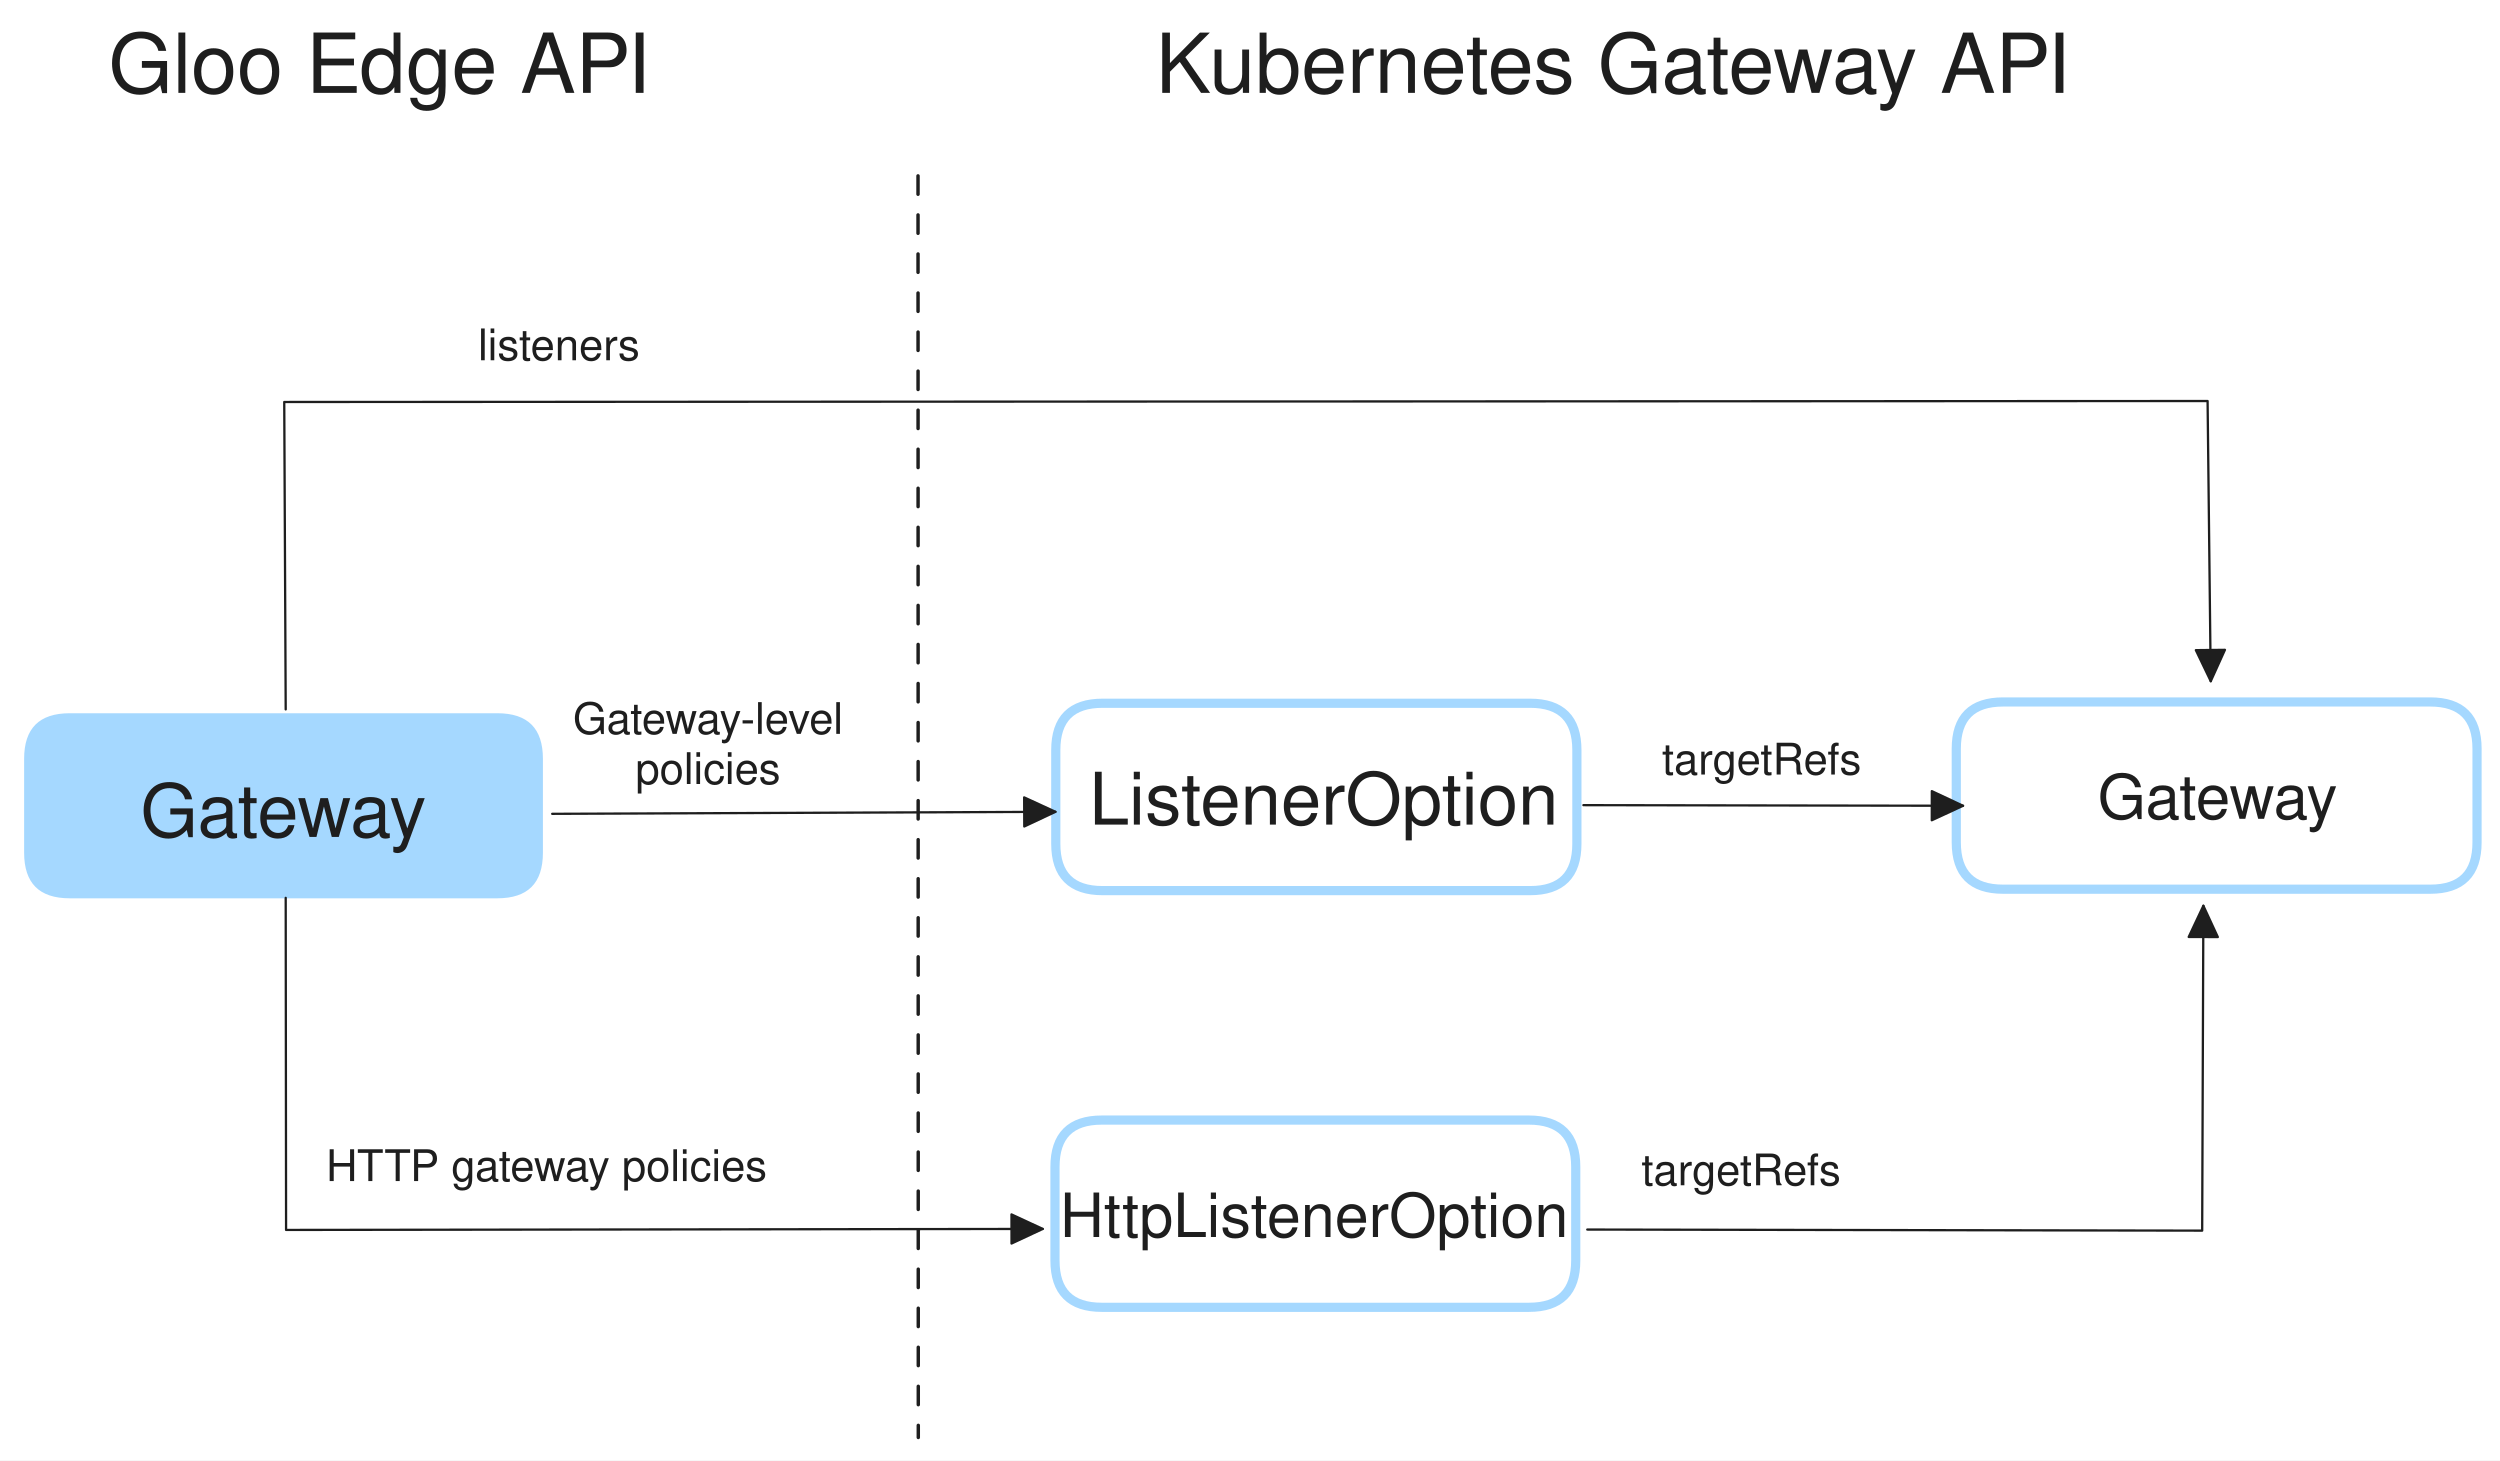
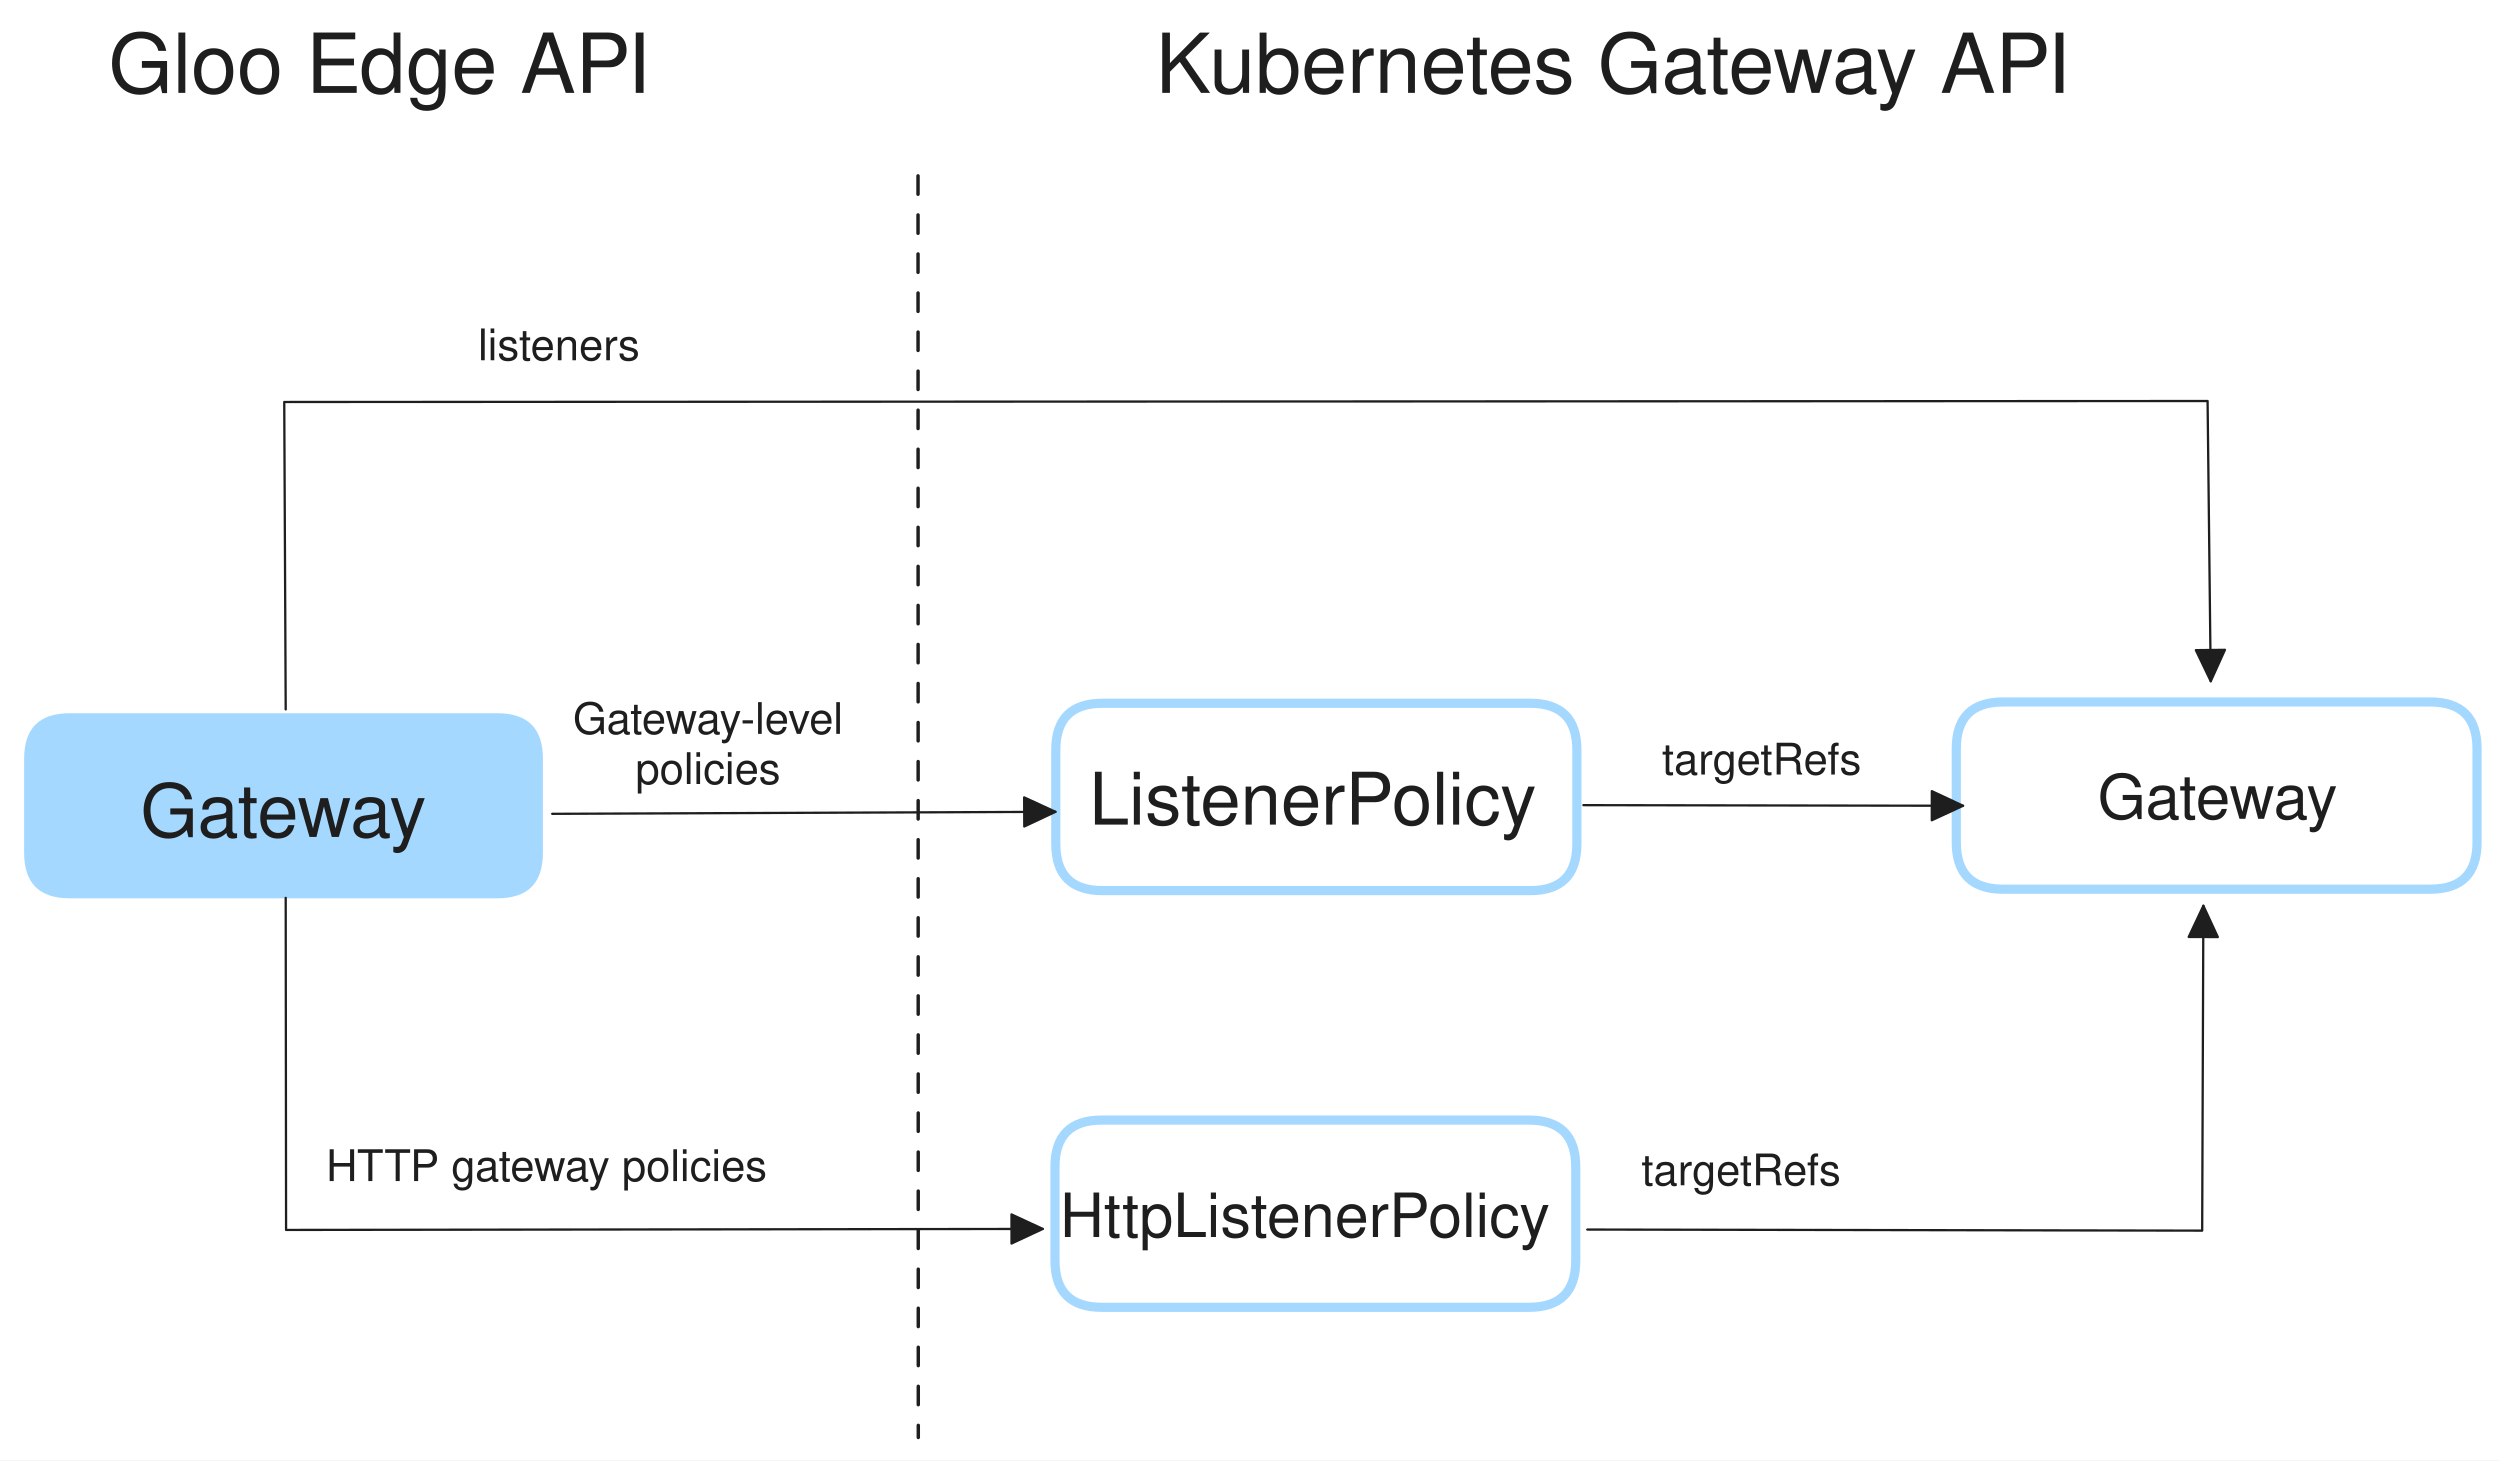
<svg xmlns="http://www.w3.org/2000/svg" version="1.1" viewBox="0 0 1088.458 635.851" width="1088.458" height="635.851">
  <defs>
    <style class="style-fonts">
      
    </style>
  </defs>
  <rect x="0" y="0" width="1088.458" height="635.851" fill="#ffffff" />
  <g stroke-linecap="round" transform="translate(10 310.0305) rotate(0 113.4405 40.78819)">
    <path d="M20.39 0 C88.11 0, 155.82 0, 206.49 0 C220.08 0, 226.88 6.8, 226.88 20.39 C226.88 35.56, 226.88 50.72, 226.88 61.18 C226.88 74.78, 220.08 81.58, 206.49 81.58 C136.12 81.58, 65.75 81.58, 20.39 81.58 C6.8 81.58, 0 74.78, 0 61.18 C0 49.46, 0 37.73, 0 20.39 C0 6.8, 6.8 0, 20.39 0" stroke="none" stroke-width="0" fill="#a5d8ff" />
    <path d="M20.39 0 C93.26 0, 166.13 0, 206.49 0 M20.39 0 C84.29 0, 148.19 0, 206.49 0 M206.49 0 C220.08 0, 226.88 6.8, 226.88 20.39 M206.49 0 C220.08 0, 226.88 6.8, 226.88 20.39 M226.88 20.39 C226.88 33.74, 226.88 47.08, 226.88 61.18 M226.88 20.39 C226.88 31.71, 226.88 43.03, 226.88 61.18 M226.88 61.18 C226.88 74.78, 220.08 81.58, 206.49 81.58 M226.88 61.18 C226.88 74.78, 220.08 81.58, 206.49 81.58 M206.49 81.58 C164.02 81.58, 121.56 81.58, 20.39 81.58 M206.49 81.58 C159.59 81.58, 112.69 81.58, 20.39 81.58 M20.39 81.58 C6.8 81.58, 0 74.78, 0 61.18 M20.39 81.58 C6.8 81.58, 0 74.78, 0 61.18 M0 61.18 C0 46.75, 0 32.32, 0 20.39 M0 61.18 C0 45.88, 0 30.57, 0 20.39 M0 20.39 C0 6.8, 6.8 0, 20.39 0 M0 20.39 C0 6.8, 6.8 0, 20.39 0" stroke="#ffffff" stroke-width="1" fill="none" />
  </g>
  <g transform="translate(61.1065 337.1547) rotate(0 64.14475 18.52376)">
    <text x="0" y="27.222" font-family="Helvetica, Segoe UI Emoji" font-size="32.215px" fill="#1e1e1e" text-anchor="start" style="white-space: pre;" direction="ltr" dominant-baseline="alphabetic">Gateway</text>
  </g>
  <g stroke-linecap="round" transform="translate(459.3203 487.6607) rotate(0 113.3636 40.76052)">
    <path d="M20.38 0 C92.52 0, 164.67 0, 206.35 0 C219.93 0, 226.73 6.79, 226.73 20.38 C226.73 28.83, 226.73 37.28, 226.73 61.14 C226.73 74.73, 219.93 81.52, 206.35 81.52 C149.31 81.52, 92.26 81.52, 20.38 81.52 C6.79 81.52, 0 74.73, 0 61.14 C0 45.81, 0 30.48, 0 20.38 C0 6.79, 6.79 0, 20.38 0" stroke="none" stroke-width="0" fill="#ffffff" />
    <path d="M20.38 0 C90.52 0, 160.65 0, 206.35 0 M20.38 0 C83.01 0, 145.65 0, 206.35 0 M206.35 0 C219.93 0, 226.73 6.79, 226.73 20.38 M206.35 0 C219.93 0, 226.73 6.79, 226.73 20.38 M226.73 20.38 C226.73 31.18, 226.73 41.97, 226.73 61.14 M226.73 20.38 C226.73 31.32, 226.73 42.26, 226.73 61.14 M226.73 61.14 C226.73 74.73, 219.93 81.52, 206.35 81.52 M226.73 61.14 C226.73 74.73, 219.93 81.52, 206.35 81.52 M206.35 81.52 C168.28 81.52, 130.21 81.52, 20.38 81.52 M206.35 81.52 C137.09 81.52, 67.84 81.52, 20.38 81.52 M20.38 81.52 C6.79 81.52, 0 74.73, 0 61.14 M20.38 81.52 C6.79 81.52, 0 74.73, 0 61.14 M0 61.14 C0 48.13, 0 35.12, 0 20.38 M0 61.14 C0 51.84, 0 42.55, 0 20.38 M0 20.38 C0 6.79, 6.79 0, 20.38 0 M0 20.38 C0 6.79, 6.79 0, 20.38 0" stroke="#a5d8ff" stroke-width="4" fill="none" />
  </g>
  <g transform="translate(461.449 516.1064) rotate(0 110.9973 15.28531)">
-     <text x="0" y="22.463" font-family="Helvetica, Segoe UI Emoji" font-size="26.583px" fill="#1e1e1e" text-anchor="start" style="white-space: pre;" direction="ltr" dominant-baseline="alphabetic">HttpListenerOption</text>
+     <text x="0" y="22.463" font-family="Helvetica, Segoe UI Emoji" font-size="26.583px" fill="#1e1e1e" text-anchor="start" style="white-space: pre;" direction="ltr" dominant-baseline="alphabetic">HttpListenerPolicy</text>
  </g>
  <g stroke-linecap="round">
    <g transform="translate(691.0724 535.3261) rotate(0 134.1187 -70.25017)">
      <path d="M0 0 C78.88 0.14, 157.76 0.27, 267.72 0.47 M0 0 C79.22 0.14, 158.45 0.28, 267.72 0.47 M267.72 0.47 C267.89 -45.8, 268.06 -92.07, 268.24 -140.97 M267.72 0.47 C267.86 -38.78, 268.01 -78.02, 268.24 -140.97" stroke="#1e1e1e" stroke-width="1" fill="none" />
    </g>
    <g transform="translate(691.0724 535.3261) rotate(0 134.1187 -70.25017)">
      <path d="M268.24 -140.97 L274.53 -127.35 L261.85 -127.39 L268.24 -140.97" stroke="none" stroke-width="0" fill="#1e1e1e" fill-rule="evenodd" />
      <path d="M268.24 -140.97 C270.09 -136.95, 271.94 -132.94, 274.53 -127.35 M268.24 -140.97 C270.1 -136.94, 271.96 -132.91, 274.53 -127.35 M274.53 -127.35 C270.38 -127.36, 266.23 -127.38, 261.85 -127.39 M274.53 -127.35 C271.01 -127.36, 267.49 -127.37, 261.85 -127.39 M261.85 -127.39 C263.82 -131.59, 265.8 -135.78, 268.24 -140.97 M261.85 -127.39 C264.12 -132.22, 266.39 -137.05, 268.24 -140.97 M268.24 -140.97 C268.24 -140.97, 268.24 -140.97, 268.24 -140.97 M268.24 -140.97 C268.24 -140.97, 268.24 -140.97, 268.24 -140.97" stroke="#1e1e1e" stroke-width="1" fill="none" />
    </g>
  </g>
  <mask />
  <g transform="translate(503.1786 10.01064) rotate(0 202.1133 20.7)">
    <text x="0" y="30.421" font-family="Helvetica, Segoe UI Emoji" font-size="36px" fill="#1e1e1e" text-anchor="start" style="white-space: pre;" direction="ltr" dominant-baseline="alphabetic">Kubernetes Gateway API</text>
  </g>
  <g transform="translate(47.2026 10) rotate(0 119.0742 20.7)">
    <text x="0" y="30.421" font-family="Helvetica, Segoe UI Emoji" font-size="36px" fill="#1e1e1e" text-anchor="start" style="white-space: pre;" direction="ltr" dominant-baseline="alphabetic">Gloo Edge API</text>
  </g>
  <g stroke-linecap="round" transform="translate(459.6686 306.181) rotate(0 113.4405 40.78819)">
    <path d="M20.39 0 C66.26 0, 112.12 0, 206.49 0 C220.08 0, 226.88 6.8, 226.88 20.39 C226.88 34.45, 226.88 48.51, 226.88 61.18 C226.88 74.78, 220.08 81.58, 206.49 81.58 C161.38 81.58, 116.27 81.58, 20.39 81.58 C6.8 81.58, 0 74.78, 0 61.18 C0 49.32, 0 37.46, 0 20.39 C0 6.8, 6.8 0, 20.39 0" stroke="none" stroke-width="0" fill="#ffffff" />
    <path d="M20.39 0 C67.39 0, 114.39 0, 206.49 0 M20.39 0 C88.43 0, 156.47 0, 206.49 0 M206.49 0 C220.08 0, 226.88 6.8, 226.88 20.39 M206.49 0 C220.08 0, 226.88 6.8, 226.88 20.39 M226.88 20.39 C226.88 33, 226.88 45.6, 226.88 61.18 M226.88 20.39 C226.88 34.91, 226.88 49.42, 226.88 61.18 M226.88 61.18 C226.88 74.78, 220.08 81.58, 206.49 81.58 M226.88 61.18 C226.88 74.78, 220.08 81.58, 206.49 81.58 M206.49 81.58 C148.13 81.58, 89.77 81.58, 20.39 81.58 M206.49 81.58 C135.06 81.58, 63.63 81.58, 20.39 81.58 M20.39 81.58 C6.8 81.58, 0 74.78, 0 61.18 M20.39 81.58 C6.8 81.58, 0 74.78, 0 61.18 M0 61.18 C0 48.97, 0 36.77, 0 20.39 M0 61.18 C0 51.82, 0 42.45, 0 20.39 M0 20.39 C0 6.8, 6.8 0, 20.39 0 M0 20.39 C0 6.8, 6.8 0, 20.39 0" stroke="#a5d8ff" stroke-width="4" fill="none" />
  </g>
  <g transform="translate(474.1841 332.3279) rotate(0 102.8337 18.15276)">
-     <text x="0" y="26.677" font-family="Helvetica, Segoe UI Emoji" font-size="31.57px" fill="#1e1e1e" text-anchor="start" style="white-space: pre;" direction="ltr" dominant-baseline="alphabetic">ListenerOption</text>
+     <text x="0" y="26.677" font-family="Helvetica, Segoe UI Emoji" font-size="31.57px" fill="#1e1e1e" text-anchor="start" style="white-space: pre;" direction="ltr" dominant-baseline="alphabetic">ListenerPolicy</text>
  </g>
  <g transform="translate(208.1478 140.8167) rotate(0 35.59164 10.9069)">
    <text x="0" y="16.029" font-family="Helvetica, Segoe UI Emoji" font-size="18.969px" fill="#1e1e1e" text-anchor="start" style="white-space: pre;" direction="ltr" dominant-baseline="alphabetic">listeners</text>
  </g>
  <g stroke-linecap="round">
    <g transform="translate(240.4195 354.3271) rotate(0 109.5476 -0.4398169)">
      <path d="M0 0 C71.68 -0.29, 143.35 -0.58, 219.1 -0.88 M0 0 C60.79 -0.24, 121.59 -0.49, 219.1 -0.88" stroke="#1e1e1e" stroke-width="1" fill="none" />
    </g>
    <g transform="translate(240.4195 354.3271) rotate(0 109.5476 -0.4398169)">
      <path d="M219.1 -0.88 L205.53 5.51 L205.48 -7.16 L219.1 -0.88" stroke="none" stroke-width="0" fill="#1e1e1e" fill-rule="evenodd" />
      <path d="M219.1 -0.88 C214.66 1.21, 210.22 3.3, 205.53 5.51 M219.1 -0.88 C215.33 0.89, 211.56 2.67, 205.53 5.51 M205.53 5.51 C205.51 1.6, 205.49 -2.32, 205.48 -7.16 M205.53 5.51 C205.51 1, 205.49 -3.51, 205.48 -7.16 M205.48 -7.16 C208.74 -5.66, 212 -4.15, 219.1 -0.88 M205.48 -7.16 C209.76 -5.19, 214.04 -3.21, 219.1 -0.88 M219.1 -0.88 C219.1 -0.88, 219.1 -0.88, 219.1 -0.88 M219.1 -0.88 C219.1 -0.88, 219.1 -0.88, 219.1 -0.88" stroke="#1e1e1e" stroke-width="1" fill="none" />
    </g>
  </g>
  <mask />
  <g transform="translate(248.1714 303.4937) rotate(0 60.06465 21.81381)">
    <text x="60.065" y="16.029" font-family="Helvetica, Segoe UI Emoji" font-size="18.969px" fill="#1e1e1e" text-anchor="middle" style="white-space: pre;" direction="ltr" dominant-baseline="alphabetic">Gateway-level</text>
    <text x="60.065" y="37.843" font-family="Helvetica, Segoe UI Emoji" font-size="18.969px" fill="#1e1e1e" text-anchor="middle" style="white-space: pre;" direction="ltr" dominant-baseline="alphabetic">policies</text>
  </g>
  <g stroke-linecap="round">
    <g transform="translate(124.3908 390.9121) rotate(0 164.7986 72.28764)">
      <path d="M0 0 C0.04 38.29, 0.08 76.59, 0.16 144.58 M0 0 C0.04 38.8, 0.09 77.6, 0.16 144.58 M0.16 144.58 C71.41 144.48, 142.66 144.39, 329.6 144.14 M0.16 144.58 C75.76 144.48, 151.36 144.38, 329.6 144.14" stroke="#1e1e1e" stroke-width="1" fill="none" />
    </g>
    <g transform="translate(124.3908 390.9121) rotate(0 164.7986 72.28764)">
      <path d="M329.6 144.14 L316.01 150.5 L315.99 137.82 L329.6 144.14" stroke="none" stroke-width="0" fill="#1e1e1e" fill-rule="evenodd" />
      <path d="M329.6 144.14 C326 145.83, 322.4 147.51, 316.01 150.5 M329.6 144.14 C325.95 145.85, 322.3 147.56, 316.01 150.5 M316.01 150.5 C316.01 147.76, 316 145.02, 315.99 137.82 M316.01 150.5 C316.01 147.59, 316 144.68, 315.99 137.82 M315.99 137.82 C319.18 139.3, 322.37 140.79, 329.6 144.14 M315.99 137.82 C321.19 140.23, 326.38 142.65, 329.6 144.14 M329.6 144.14 C329.6 144.14, 329.6 144.14, 329.6 144.14 M329.6 144.14 C329.6 144.14, 329.6 144.14, 329.6 144.14" stroke="#1e1e1e" stroke-width="1" fill="none" />
    </g>
  </g>
  <mask />
  <g transform="translate(141.9543 498.1749) rotate(0 97.34583 10.9069)">
    <text x="0" y="16.029" font-family="Helvetica, Segoe UI Emoji" font-size="18.969px" fill="#1e1e1e" text-anchor="start" style="white-space: pre;" direction="ltr" dominant-baseline="alphabetic">HTTP gateway policies</text>
  </g>
  <g stroke-linecap="round" transform="translate(851.7303 305.6222) rotate(0 113.3636 40.76052)">
    <path d="M20.38 0 C85.7 0, 151.03 0, 206.35 0 C219.93 0, 226.73 6.79, 226.73 20.38 C226.73 31.18, 226.73 41.98, 226.73 61.14 C226.73 74.73, 219.93 81.52, 206.35 81.52 C165.92 81.52, 125.49 81.52, 20.38 81.52 C6.79 81.52, 0 74.73, 0 61.14 C0 45.11, 0 29.08, 0 20.38 C0 6.79, 6.79 0, 20.38 0" stroke="none" stroke-width="0" fill="#ffffff" />
    <path d="M20.38 0 C60.6 0, 100.82 0, 206.35 0 M20.38 0 C63.06 0, 105.73 0, 206.35 0 M206.35 0 C219.93 0, 226.73 6.79, 226.73 20.38 M206.35 0 C219.93 0, 226.73 6.79, 226.73 20.38 M226.73 20.38 C226.73 31.6, 226.73 42.83, 226.73 61.14 M226.73 20.38 C226.73 33.39, 226.73 46.41, 226.73 61.14 M226.73 61.14 C226.73 74.73, 219.93 81.52, 206.35 81.52 M226.73 61.14 C226.73 74.73, 219.93 81.52, 206.35 81.52 M206.35 81.52 C162.44 81.52, 118.54 81.52, 20.38 81.52 M206.35 81.52 C154.07 81.52, 101.8 81.52, 20.38 81.52 M20.38 81.52 C6.79 81.52, 0 74.73, 0 61.14 M20.38 81.52 C6.79 81.52, 0 74.73, 0 61.14 M0 61.14 C0 45.66, 0 30.17, 0 20.38 M0 61.14 C0 47.09, 0 33.04, 0 20.38 M0 20.38 C0 6.79, 6.79 0, 20.38 0 M0 20.38 C0 6.79, 6.79 0, 20.38 0" stroke="#a5d8ff" stroke-width="4" fill="none" />
  </g>
  <g transform="translate(913.2647 333.6584) rotate(0 53.80911 15.53672)">
    <text x="0" y="22.833" font-family="Helvetica, Segoe UI Emoji" font-size="27.02px" fill="#1e1e1e" text-anchor="start" style="white-space: pre;" direction="ltr" dominant-baseline="alphabetic">Gateway</text>
  </g>
  <g transform="translate(714.3252 500.0254) rotate(0 43.73388 10.9069)">
    <text x="43.734" y="16.029" font-family="Helvetica, Segoe UI Emoji" font-size="18.969px" fill="#1e1e1e" text-anchor="middle" style="white-space: pre;" direction="ltr" dominant-baseline="alphabetic">targetRefs</text>
  </g>
  <g stroke-linecap="round">
    <g transform="translate(399.6896 76.57395) rotate(0 0.06067203 274.6383)">
      <path d="M0 0 C0.04 163.53, 0.07 327.05, 0.12 549.28" stroke="#1e1e1e" stroke-width="1.5" fill="none" stroke-dasharray="8 9" />
    </g>
  </g>
  <mask />
  <g stroke-linecap="round">
    <g transform="translate(124.3862 308.8571) rotate(0 418.7572 -67.13155)">
      <path d="M0 0 C-0.18 -37.64, -0.35 -75.28, -0.63 -133.84 M0 0 C-0.18 -38.74, -0.36 -77.47, -0.63 -133.84 M-0.63 -133.84 C296.93 -133.99, 594.48 -134.14, 836.76 -134.26 M-0.63 -133.84 C211.17 -133.94, 422.96 -134.05, 836.76 -134.26 M836.76 -134.26 C837.28 -87.83, 837.81 -41.4, 838.14 -12.27 M836.76 -134.26 C837.2 -95.66, 837.63 -57.05, 838.14 -12.27" stroke="#1e1e1e" stroke-width="1" fill="none" />
    </g>
    <g transform="translate(124.3862 308.8571) rotate(0 418.7572 -67.13155)">
      <path d="M838.14 -12.27 L831.65 -25.79 L844.32 -25.93 L838.14 -12.27" stroke="none" stroke-width="0" fill="#1e1e1e" fill-rule="evenodd" />
      <path d="M838.14 -12.27 C836.31 -16.07, 834.49 -19.87, 831.65 -25.79 M838.14 -12.27 C836.26 -16.18, 834.38 -20.09, 831.65 -25.79 M831.65 -25.79 C836.15 -25.84, 840.66 -25.89, 844.32 -25.93 M831.65 -25.79 C834.85 -25.82, 838.06 -25.86, 844.32 -25.93 M844.32 -25.93 C841.97 -20.73, 839.62 -15.53, 838.14 -12.27 M844.32 -25.93 C842.37 -21.61, 840.41 -17.28, 838.14 -12.27 M838.14 -12.27 C838.14 -12.27, 838.14 -12.27, 838.14 -12.27 M838.14 -12.27 C838.14 -12.27, 838.14 -12.27, 838.14 -12.27" stroke="#1e1e1e" stroke-width="1" fill="none" />
    </g>
  </g>
  <mask />
  <g transform="translate(723.2663 321.1803) rotate(0 43.73388 10.9069)">
    <text x="43.734" y="16.029" font-family="Helvetica, Segoe UI Emoji" font-size="18.969px" fill="#1e1e1e" text-anchor="middle" style="white-space: pre;" direction="ltr" dominant-baseline="alphabetic">targetRefs</text>
  </g>
  <g stroke-linecap="round">
    <g transform="translate(689.3932 350.5484) rotate(0 82.63855 0.1327749)">
      <path d="M0 0 C47.66 0.08, 95.32 0.15, 165.28 0.27 M0 0 C59.53 0.1, 119.06 0.19, 165.28 0.27" stroke="#1e1e1e" stroke-width="1" fill="none" />
    </g>
    <g transform="translate(689.3932 350.5484) rotate(0 82.63855 0.1327749)">
      <path d="M165.28 0.27 L151.67 6.58 L151.69 -6.1 L165.28 0.27" stroke="none" stroke-width="0" fill="#1e1e1e" fill-rule="evenodd" />
      <path d="M165.28 0.27 C161.35 2.09, 157.43 3.91, 151.67 6.58 M165.28 0.27 C160.38 2.54, 155.48 4.82, 151.67 6.58 M151.67 6.58 C151.68 2.73, 151.68 -1.13, 151.69 -6.1 M151.67 6.58 C151.68 2.89, 151.68 -0.8, 151.69 -6.1 M151.69 -6.1 C154.53 -4.77, 157.36 -3.44, 165.28 0.27 M151.69 -6.1 C155.86 -4.14, 160.03 -2.19, 165.28 0.27 M165.28 0.27 C165.28 0.27, 165.28 0.27, 165.28 0.27 M165.28 0.27 C165.28 0.27, 165.28 0.27, 165.28 0.27" stroke="#1e1e1e" stroke-width="1" fill="none" />
    </g>
  </g>
  <mask />
</svg>
